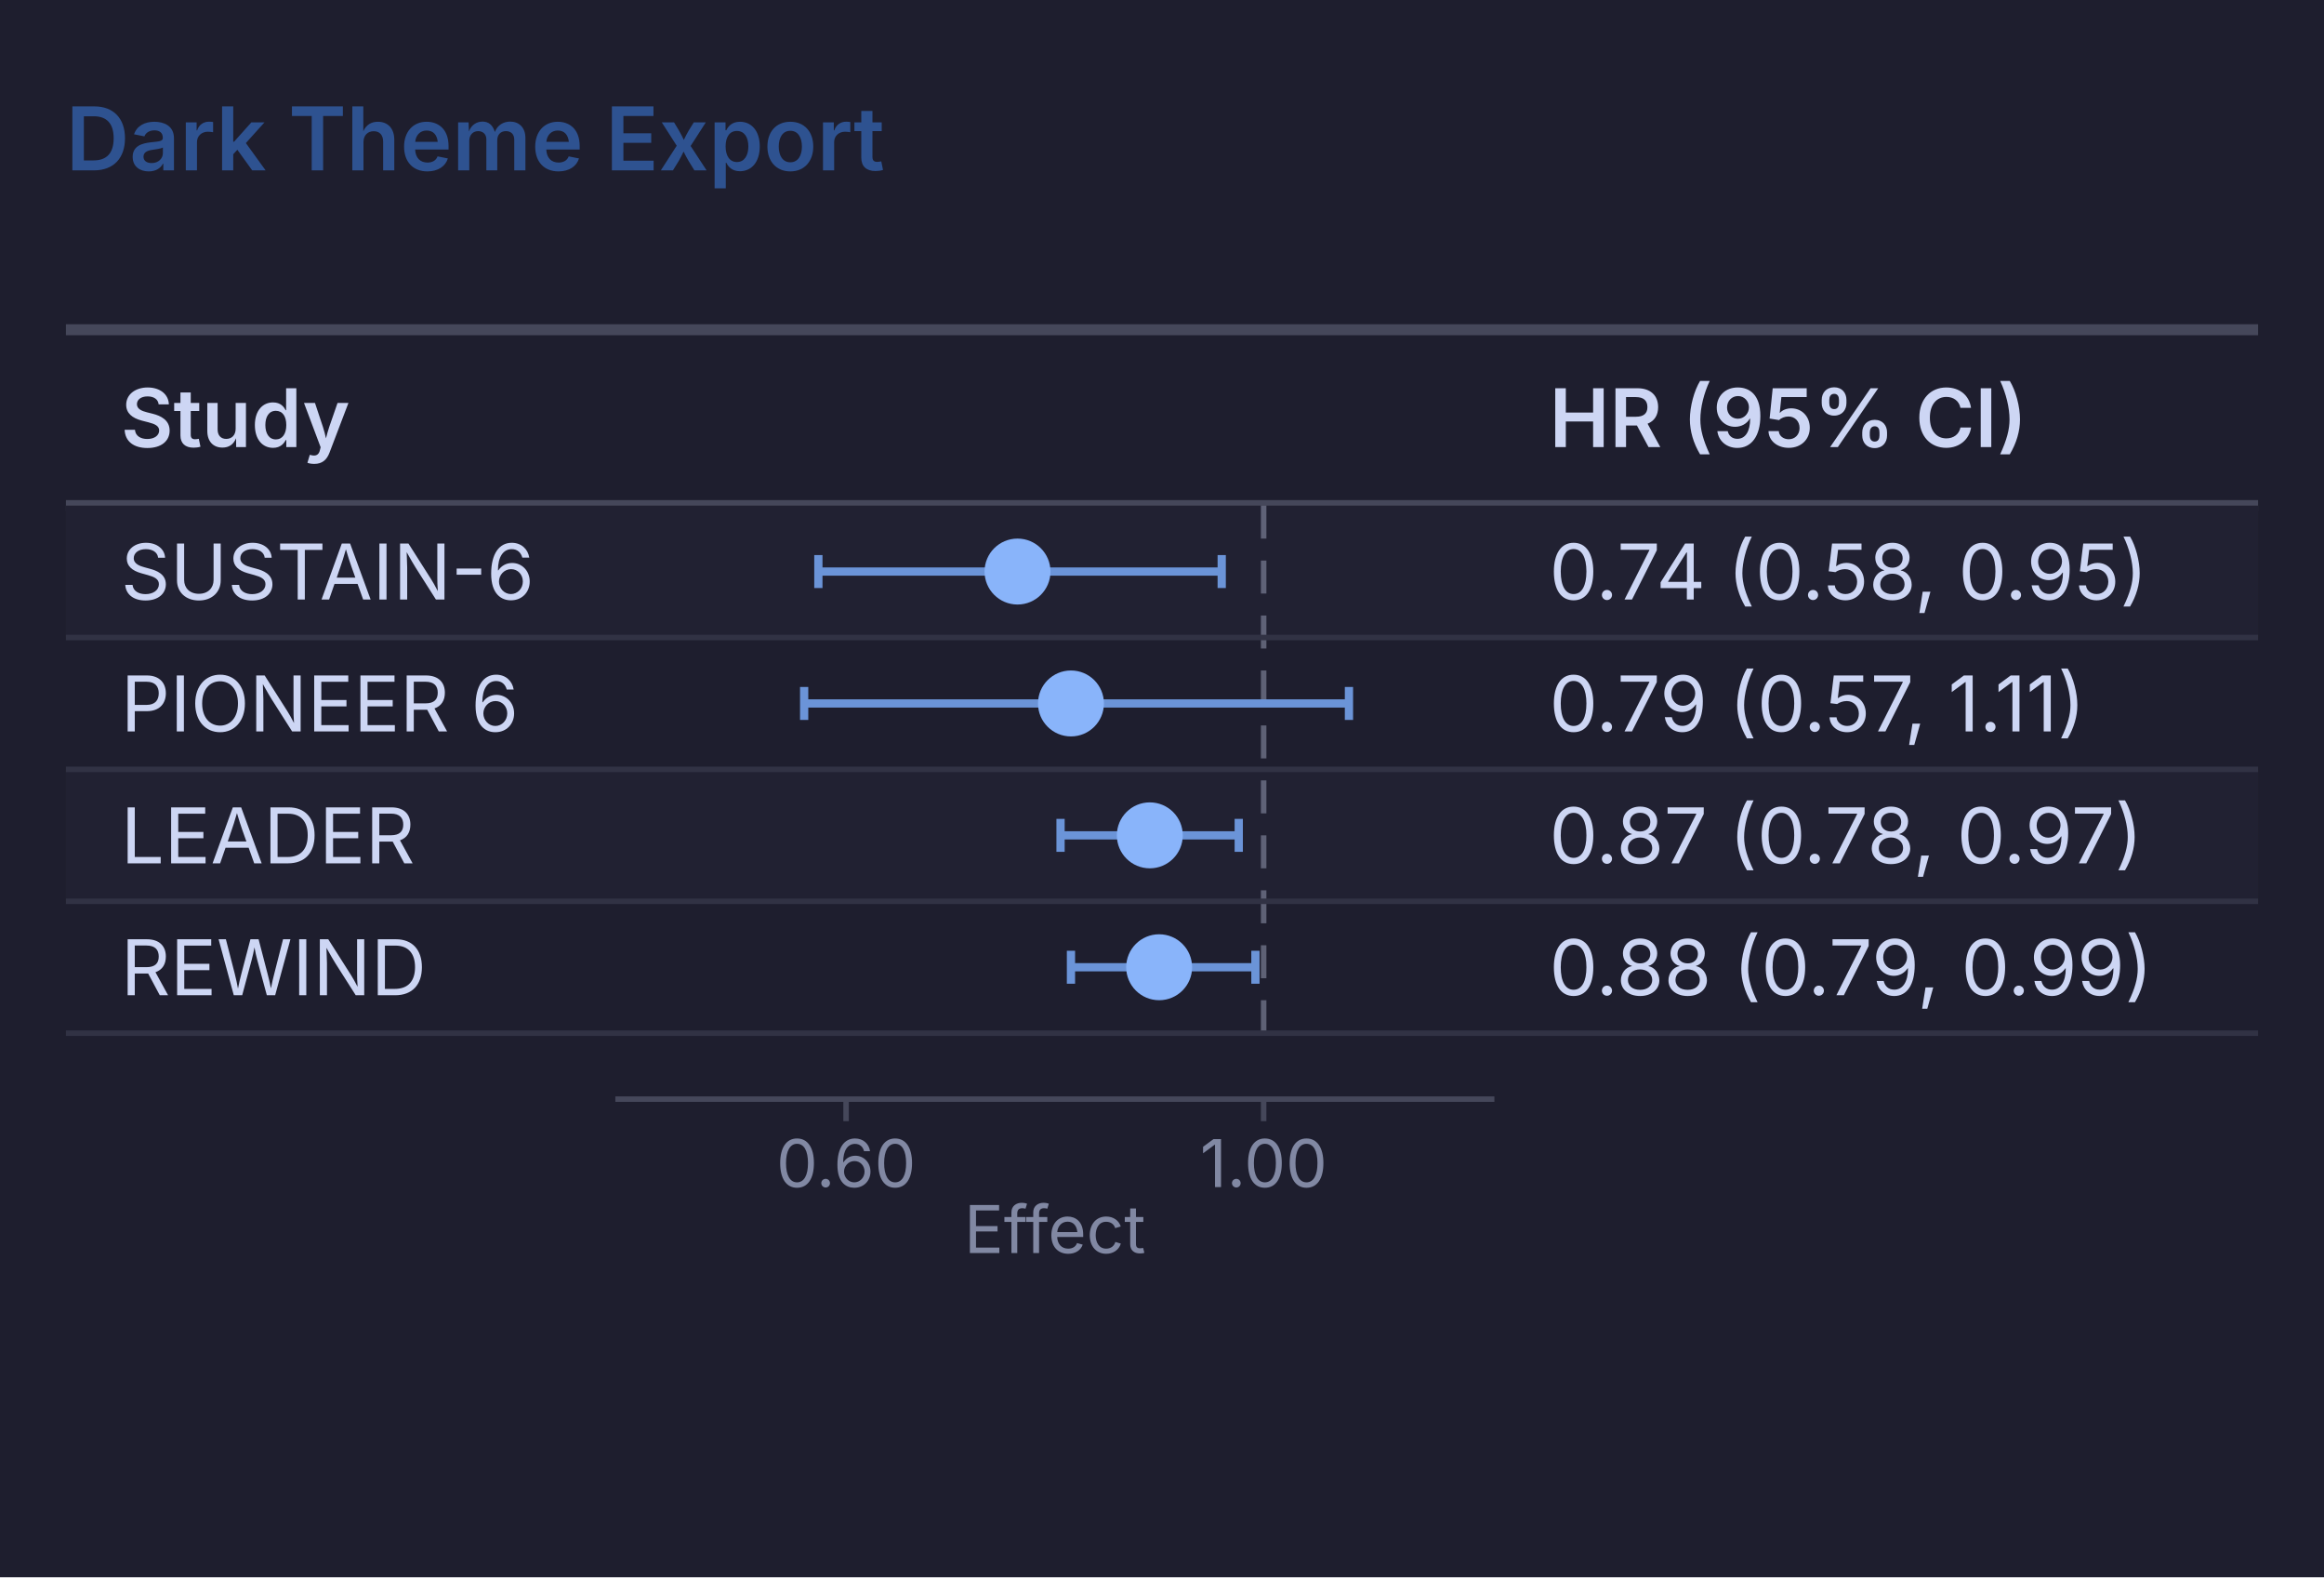
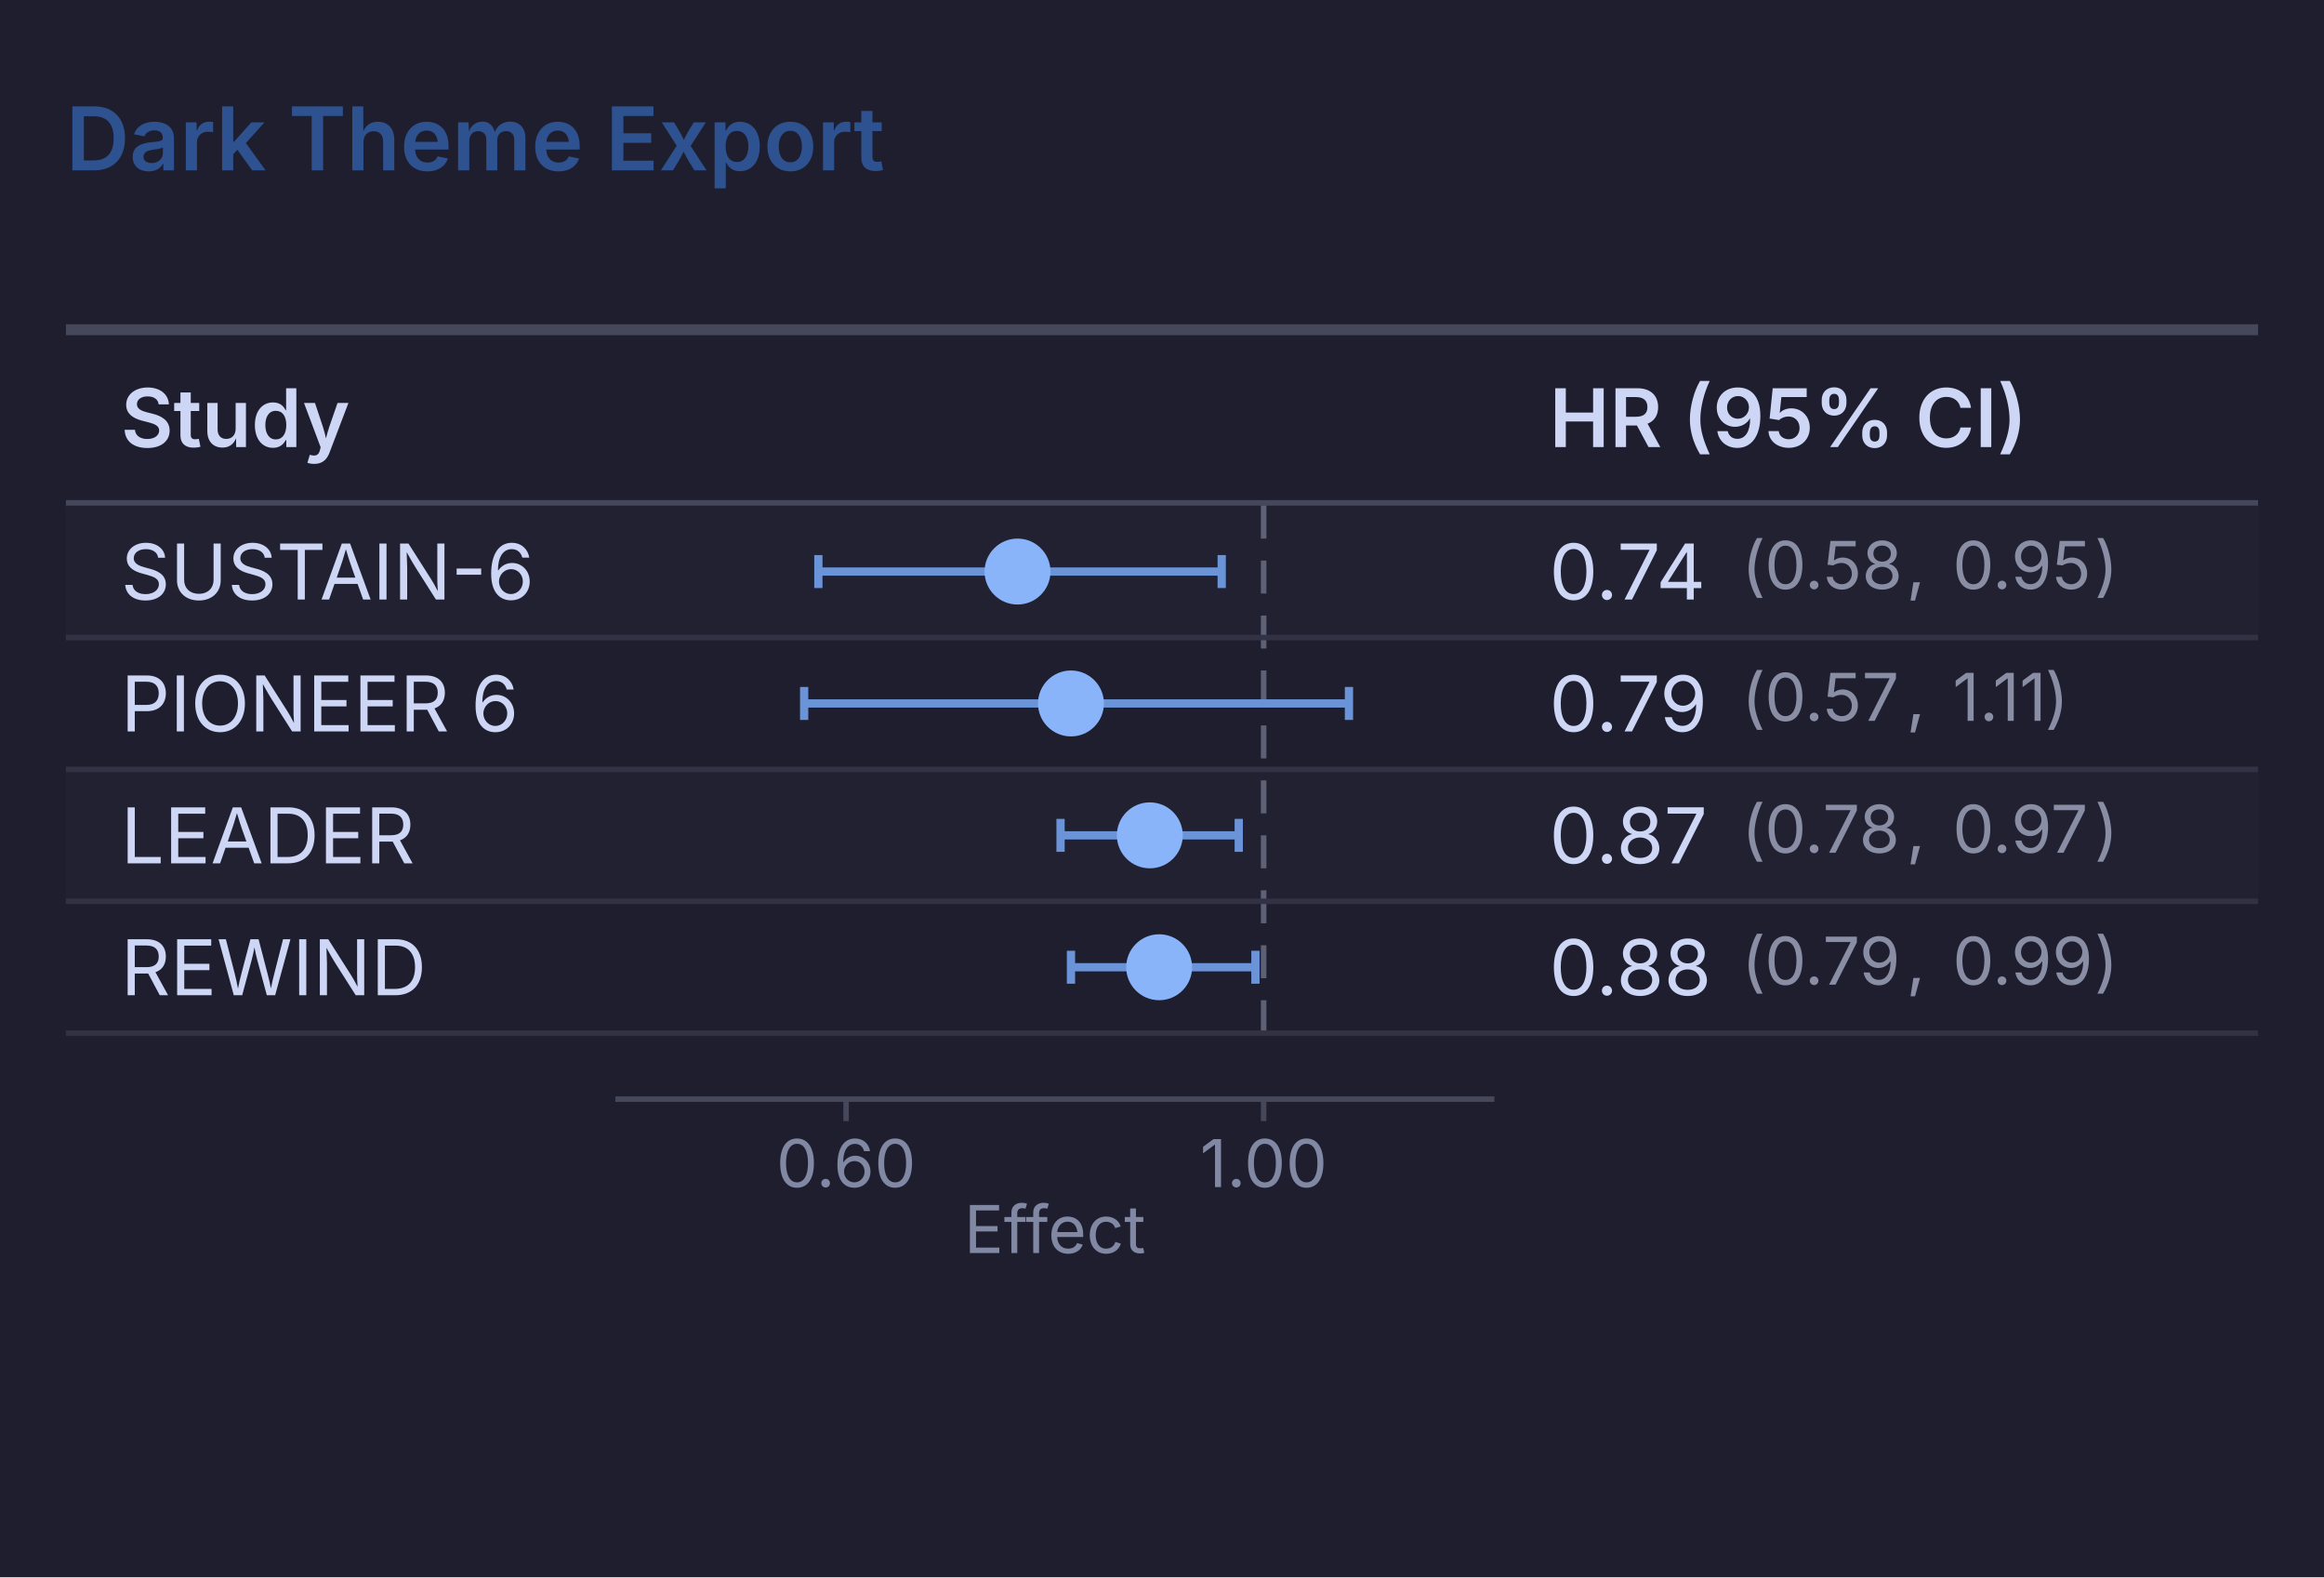
<svg xmlns="http://www.w3.org/2000/svg" width="500" height="339.243" viewBox="0 0 423 287">
  <style>
  text {
    font-variant-numeric: tabular-nums;
  }
</style>
  <rect width="100%" height="100%" fill="#1E1E2E" />
  <text x="12" y="31" font-family="system-ui, -apple-system, 'Segoe UI', sans-serif" font-size="16px" font-weight="600" fill="#2E5290">Dark Theme Export</text>
  <line x1="12" x2="411" y1="60" y2="60" stroke="#45475A" stroke-width="2" />
  <text class="cell-text" dominant-baseline="central" x="22" y="76" font-family="system-ui, -apple-system, 'Segoe UI', sans-serif" font-size="14.7px" font-weight="600" fill="#CDD6F4">Study</text>
  <text class="cell-text" dominant-baseline="central" x="282" y="76" font-family="system-ui, -apple-system, 'Segoe UI', sans-serif" font-size="14.7px" font-weight="600" text-anchor="start" fill="#CDD6F4">HR (95% CI)</text>
  <line x1="12" x2="411" y1="92" y2="92" stroke="#45475A" stroke-width="2" />
  <rect x="12" y="92" width="399" height="24" fill="#212132" />
  <rect x="12" y="140" width="399" height="24" fill="#212132" />
  <line x1="230.001" x2="230.001" y1="92" y2="188" stroke="#898EA5" stroke-width="1" stroke-opacity="0.6" stroke-dasharray="6,4" />
  <g class="interval effect-0">
    <line x1="148.955" x2="222.369" y1="104" y2="104" stroke="#6B94D8" stroke-width="1.5" />
    <line x1="148.955" x2="148.955" y1="101" y2="107" stroke="#6B94D8" stroke-width="1.5" />
    <line x1="222.369" x2="222.369" y1="101" y2="107" stroke="#6B94D8" stroke-width="1.5" />
    <circle cx="185.202" cy="104" r="6" fill="#89B4FA" />
  </g>
  <g class="interval effect-0">
    <line x1="146.368" x2="245.528" y1="128" y2="128" stroke="#6B94D8" stroke-width="1.5" />
    <line x1="146.368" x2="146.368" y1="125" y2="131" stroke="#6B94D8" stroke-width="1.5" />
    <line x1="245.528" x2="245.528" y1="125" y2="131" stroke="#6B94D8" stroke-width="1.5" />
    <circle cx="194.93" cy="128" r="6" fill="#89B4FA" />
  </g>
  <g class="interval effect-0">
    <line x1="193.034" x2="225.469" y1="152" y2="152" stroke="#6B94D8" stroke-width="1.5" />
    <line x1="193.034" x2="193.034" y1="149" y2="155" stroke="#6B94D8" stroke-width="1.5" />
    <line x1="225.469" x2="225.469" y1="149" y2="155" stroke="#6B94D8" stroke-width="1.5" />
    <circle cx="209.281" cy="152" r="6" fill="#89B4FA" />
  </g>
  <g class="interval effect-0">
    <line x1="194.93" x2="228.505" y1="176" y2="176" stroke="#6B94D8" stroke-width="1.5" />
    <line x1="194.93" x2="194.93" y1="173" y2="179" stroke="#6B94D8" stroke-width="1.5" />
    <line x1="228.505" x2="228.505" y1="173" y2="179" stroke="#6B94D8" stroke-width="1.5" />
    <circle cx="210.981" cy="176" r="6" fill="#89B4FA" />
  </g>
  <g transform="translate(0, 200)">
    <line x1="112" x2="272" y1="0" y2="0" stroke="#45475A" stroke-width="1" />
    <line x1="153.999" x2="153.999" y1="0" y2="4" stroke="#45475A" stroke-width="1" />
    <text x="153.999" y="16" text-anchor="middle" font-family="system-ui, -apple-system, 'Segoe UI', sans-serif" font-size="12px" font-weight="400" font-style="normal" fill="#8188A3">0.60</text>
    <line x1="230.001" x2="230.001" y1="0" y2="4" stroke="#45475A" stroke-width="1" />
    <text x="230.001" y="16" text-anchor="middle" font-family="system-ui, -apple-system, 'Segoe UI', sans-serif" font-size="12px" font-weight="400" font-style="normal" fill="#8188A3">1.00</text>
    <text x="192" y="28" text-anchor="middle" font-family="system-ui, -apple-system, 'Segoe UI', sans-serif" font-size="12px" font-weight="400" font-style="normal" fill="#8188A3">Effect</text>
  </g>
  <text class="cell-text" dominant-baseline="central" x="22" y="104" font-family="system-ui, -apple-system, 'Segoe UI', sans-serif" font-size="14px" font-weight="400" font-style="normal" fill="#CDD6F4">SUSTAIN-6</text>
-   <text class="cell-text" dominant-baseline="central" x="282" y="104" font-family="system-ui, -apple-system, 'Segoe UI', sans-serif" font-size="14px" font-weight="400" font-style="normal" text-anchor="start" fill="#CDD6F4">0.74 (0.58, 0.95)</text>
+   <g font-family="system-ui, -apple-system, 'Segoe UI', sans-serif" font-size="14px" font-weight="400" font-style="normal" fill="#CDD6F4" transform="translate(282 95.6)">
+     <g>
+       <g transform="translate(0 0)">
+         <text y="8.40" dominant-baseline="central">0.74</text>
+       </g>
+       <g transform="translate(30.1 0)">
+         <text y="8.40" dominant-baseline="central"> </text>
+       </g>
+       <g transform="translate(35 0)">
+         <g>
+           <g transform="translate(0 0)">
+             <text y="7.20" font-size="12" fill="#898EA5" dominant-baseline="central">(</text>
+           </g>
+           <g transform="translate(4.2 0)">
+             <text y="7.20" font-size="12" fill="#898EA5" dominant-baseline="central">0.58</text>
+           </g>
+           <g transform="translate(30 0)">
+             <text y="7.20" font-size="12" fill="#898EA5" dominant-baseline="central">, </text>
+           </g>
+           <g transform="translate(38.4 0)">
+             <text y="7.20" font-size="12" fill="#898EA5" dominant-baseline="central">0.95</text>
+           </g>
+           <g transform="translate(64.2 0)">
+             <text y="7.20" font-size="12" fill="#898EA5" dominant-baseline="central">)</text>
+           </g>
+         </g>
+       </g>
+     </g>
+   </g>
  <line x1="12" x2="411" y1="116" y2="116" stroke="#313244" stroke-width="1" />
  <text class="cell-text" dominant-baseline="central" x="22" y="128" font-family="system-ui, -apple-system, 'Segoe UI', sans-serif" font-size="14px" font-weight="400" font-style="normal" fill="#CDD6F4">PIONEER 6</text>
-   <text class="cell-text" dominant-baseline="central" x="282" y="128" font-family="system-ui, -apple-system, 'Segoe UI', sans-serif" font-size="14px" font-weight="400" font-style="normal" text-anchor="start" fill="#CDD6F4">0.79 (0.57, 1.11)</text>
+   <g font-family="system-ui, -apple-system, 'Segoe UI', sans-serif" font-size="14px" font-weight="400" font-style="normal" fill="#CDD6F4" transform="translate(282 119.6)">
+     <g>
+       <g transform="translate(0 0)">
+         <text y="8.40" dominant-baseline="central">0.79</text>
+       </g>
+       <g transform="translate(30.1 0)">
+         <text y="8.40" dominant-baseline="central"> </text>
+       </g>
+       <g transform="translate(35 0)">
+         <g>
+           <g transform="translate(0 0)">
+             <text y="7.20" font-size="12" fill="#898EA5" dominant-baseline="central">(</text>
+           </g>
+           <g transform="translate(4.2 0)">
+             <text y="7.20" font-size="12" fill="#898EA5" dominant-baseline="central">0.57</text>
+           </g>
+           <g transform="translate(30 0)">
+             <text y="7.20" font-size="12" fill="#898EA5" dominant-baseline="central">, </text>
+           </g>
+           <g transform="translate(38.4 0)">
+             <text y="7.20" font-size="12" fill="#898EA5" dominant-baseline="central">1.11</text>
+           </g>
+           <g transform="translate(55.2 0)">
+             <text y="7.20" font-size="12" fill="#898EA5" dominant-baseline="central">)</text>
+           </g>
+         </g>
+       </g>
+     </g>
+   </g>
  <line x1="12" x2="411" y1="140" y2="140" stroke="#313244" stroke-width="1" />
  <text class="cell-text" dominant-baseline="central" x="22" y="152" font-family="system-ui, -apple-system, 'Segoe UI', sans-serif" font-size="14px" font-weight="400" font-style="normal" fill="#CDD6F4">LEADER</text>
-   <text class="cell-text" dominant-baseline="central" x="282" y="152" font-family="system-ui, -apple-system, 'Segoe UI', sans-serif" font-size="14px" font-weight="400" font-style="normal" text-anchor="start" fill="#CDD6F4">0.87 (0.78, 0.97)</text>
+   <g font-family="system-ui, -apple-system, 'Segoe UI', sans-serif" font-size="14px" font-weight="400" font-style="normal" fill="#CDD6F4" transform="translate(282 143.6)">
+     <g>
+       <g transform="translate(0 0)">
+         <text y="8.40" dominant-baseline="central">0.87</text>
+       </g>
+       <g transform="translate(30.1 0)">
+         <text y="8.40" dominant-baseline="central"> </text>
+       </g>
+       <g transform="translate(35 0)">
+         <g>
+           <g transform="translate(0 0)">
+             <text y="7.20" font-size="12" fill="#898EA5" dominant-baseline="central">(</text>
+           </g>
+           <g transform="translate(4.2 0)">
+             <text y="7.20" font-size="12" fill="#898EA5" dominant-baseline="central">0.78</text>
+           </g>
+           <g transform="translate(30 0)">
+             <text y="7.20" font-size="12" fill="#898EA5" dominant-baseline="central">, </text>
+           </g>
+           <g transform="translate(38.4 0)">
+             <text y="7.20" font-size="12" fill="#898EA5" dominant-baseline="central">0.97</text>
+           </g>
+           <g transform="translate(64.2 0)">
+             <text y="7.20" font-size="12" fill="#898EA5" dominant-baseline="central">)</text>
+           </g>
+         </g>
+       </g>
+     </g>
+   </g>
  <line x1="12" x2="411" y1="164" y2="164" stroke="#313244" stroke-width="1" />
  <text class="cell-text" dominant-baseline="central" x="22" y="176" font-family="system-ui, -apple-system, 'Segoe UI', sans-serif" font-size="14px" font-weight="400" font-style="normal" fill="#CDD6F4">REWIND</text>
-   <text class="cell-text" dominant-baseline="central" x="282" y="176" font-family="system-ui, -apple-system, 'Segoe UI', sans-serif" font-size="14px" font-weight="400" font-style="normal" text-anchor="start" fill="#CDD6F4">0.88 (0.79, 0.99)</text>
+   <g font-family="system-ui, -apple-system, 'Segoe UI', sans-serif" font-size="14px" font-weight="400" font-style="normal" fill="#CDD6F4" transform="translate(282 167.6)">
+     <g>
+       <g transform="translate(0 0)">
+         <text y="8.40" dominant-baseline="central">0.88</text>
+       </g>
+       <g transform="translate(30.1 0)">
+         <text y="8.40" dominant-baseline="central"> </text>
+       </g>
+       <g transform="translate(35 0)">
+         <g>
+           <g transform="translate(0 0)">
+             <text y="7.20" font-size="12" fill="#898EA5" dominant-baseline="central">(</text>
+           </g>
+           <g transform="translate(4.2 0)">
+             <text y="7.20" font-size="12" fill="#898EA5" dominant-baseline="central">0.79</text>
+           </g>
+           <g transform="translate(30 0)">
+             <text y="7.20" font-size="12" fill="#898EA5" dominant-baseline="central">, </text>
+           </g>
+           <g transform="translate(38.4 0)">
+             <text y="7.20" font-size="12" fill="#898EA5" dominant-baseline="central">0.99</text>
+           </g>
+           <g transform="translate(64.2 0)">
+             <text y="7.20" font-size="12" fill="#898EA5" dominant-baseline="central">)</text>
+           </g>
+         </g>
+       </g>
+     </g>
+   </g>
  <line x1="12" x2="411" y1="188" y2="188" stroke="#313244" stroke-width="1" />
</svg>
